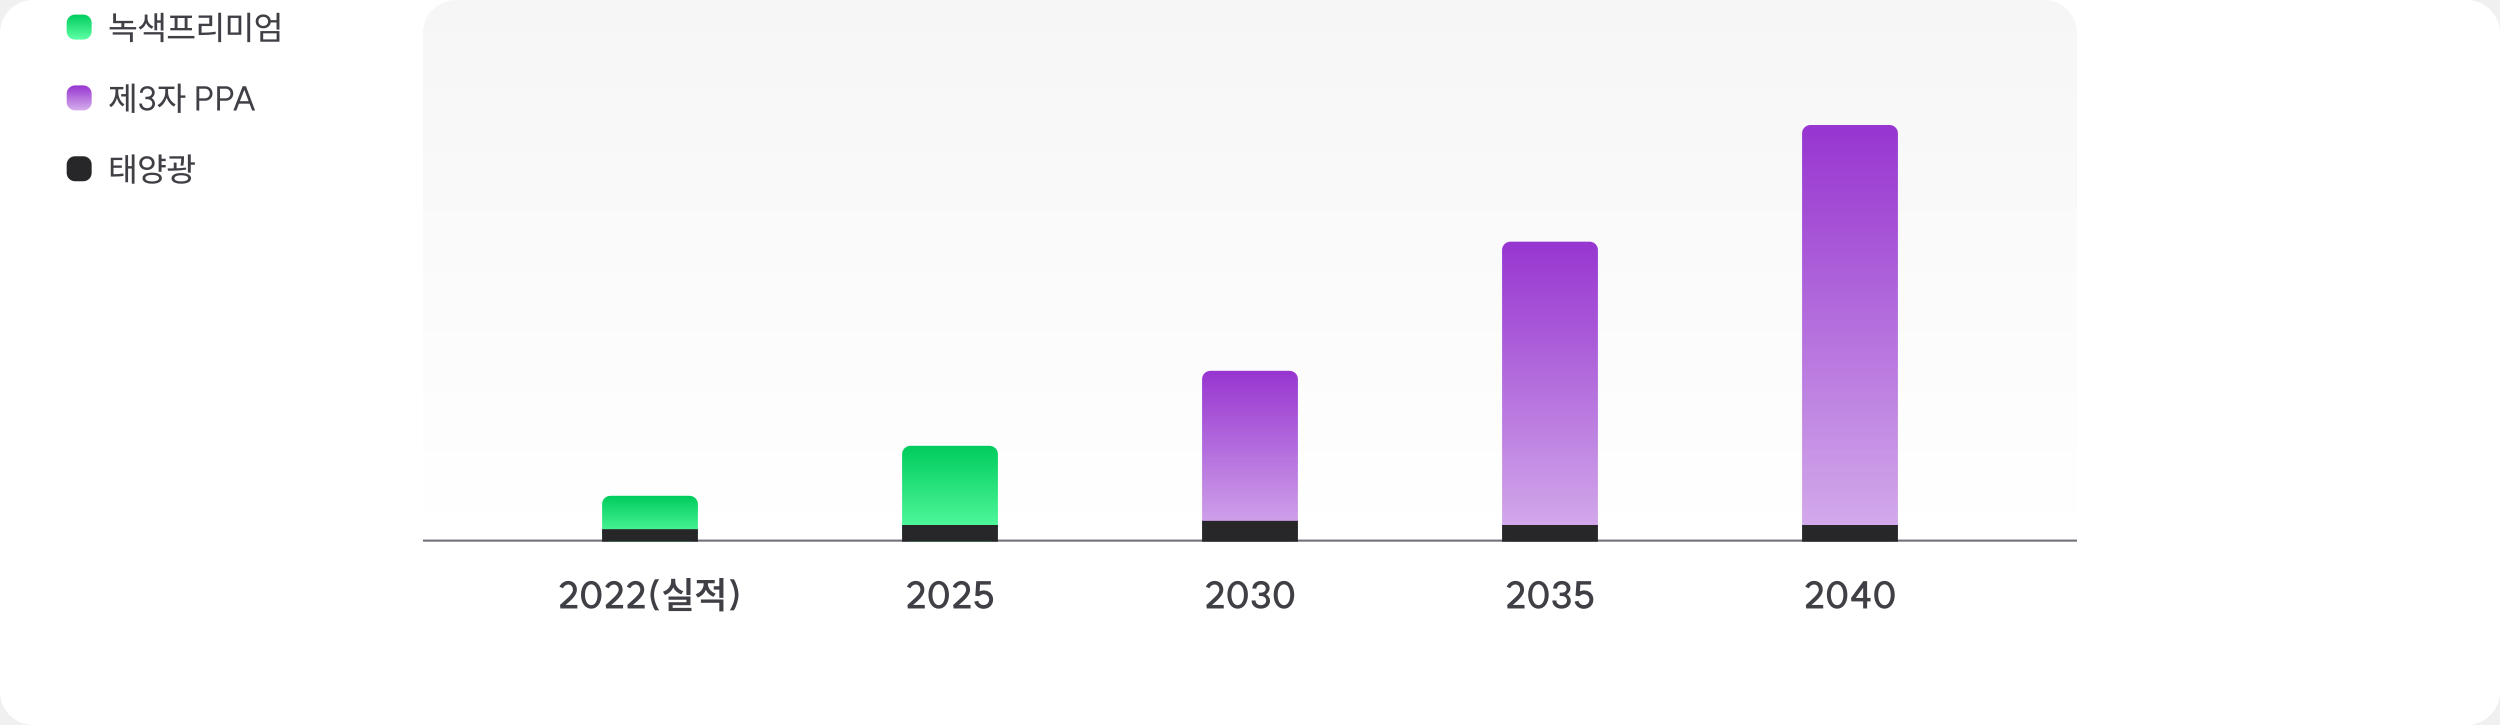
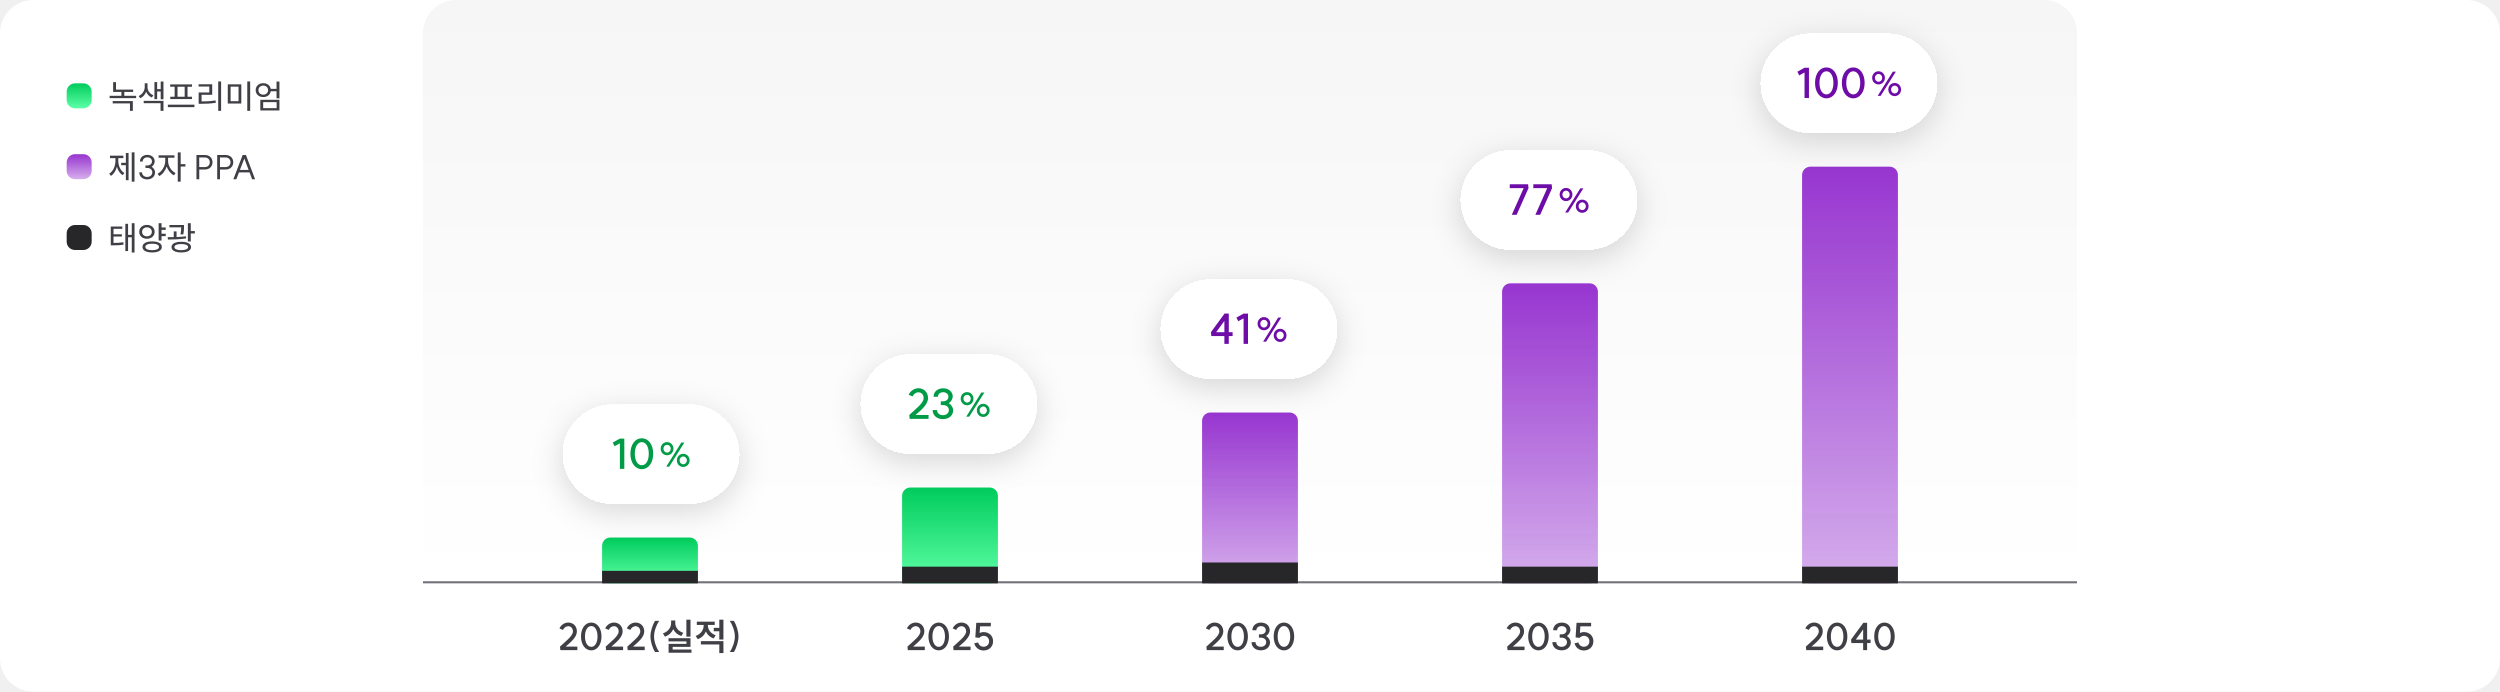
- <svg xmlns="http://www.w3.org/2000/svg" width="1200" height="348" viewBox="0 0 1200 348" fill="none">
-   <path d="M0 332C0 340.837 7.163 348 16 348H1184C1192.84 348 1200 340.837 1200 332V16C1200 7.163 1192.84 0 1184 0H16C7.163 0 0 7.163 0 16V332Z" fill="white" />
-   <mask id="path-2-inside-1_5824_28232" fill="white">
-     <path d="M203 16C203 7.163 210.163 0 219 0H981C989.837 0 997 7.163 997 16V260H203V16Z" />
+ <svg xmlns="http://www.w3.org/2000/svg" width="1200" height="332" viewBox="0 0 1200 332" fill="none">
+   <path d="M0 316C0 324.837 7.163 332 16 332H1184C1192.84 332 1200 324.837 1200 316V16C1200 7.163 1192.84 0 1184 0H16C7.163 0 0 7.163 0 16V316Z" fill="white" />
+   <mask id="path-2-inside-1_4076_2208" fill="white">
+     <path d="M203 16C203 7.163 210.163 0 219 0H981C989.837 0 997 7.163 997 16V280H203V16Z" />
  </mask>
-   <path d="M203 16C203 7.163 210.163 0 219 0H981C989.837 0 997 7.163 997 16V260H203V16Z" fill="url(#paint0_linear_5824_28232)" />
-   <path d="M203 0H997H203ZM997 261H203V259H997V261ZM203 260V0V260ZM997 0V260V0Z" fill="#71717A" mask="url(#path-2-inside-1_5824_28232)" />
-   <rect x="289" y="238" width="46" height="22" rx="4" fill="url(#paint1_linear_5824_28232)" />
-   <rect x="289" y="254" width="46" height="6" fill="#27272A" />
-   <path d="M268.794 290.38C271.422 287.86 275.004 285.304 275.004 283.09C275.004 281.614 274.068 280.57 272.736 280.57C271.71 280.57 270.684 281.308 270.216 282.37L268.542 281.632C269.262 279.976 271.008 278.824 272.736 278.824C275.202 278.824 276.912 280.588 276.912 283.09C276.912 285.844 273.924 288.292 271.494 290.38H277.128V292.054H268.974L268.794 290.38ZM283.809 290.488C285.609 290.488 286.815 288.472 286.815 285.502C286.815 282.514 285.609 280.498 283.809 280.498C282.009 280.498 280.785 282.514 280.785 285.502C280.785 288.472 282.009 290.488 283.809 290.488ZM278.877 285.502C278.877 281.578 280.911 278.824 283.809 278.824C286.689 278.824 288.723 281.578 288.723 285.502C288.723 289.408 286.689 292.18 283.809 292.18C280.911 292.18 278.877 289.408 278.877 285.502ZM290.749 290.38C293.377 287.86 296.959 285.304 296.959 283.09C296.959 281.614 296.023 280.57 294.691 280.57C293.665 280.57 292.639 281.308 292.171 282.37L290.497 281.632C291.217 279.976 292.963 278.824 294.691 278.824C297.157 278.824 298.867 280.588 298.867 283.09C298.867 285.844 295.879 288.292 293.449 290.38H299.083V292.054H290.929L290.749 290.38ZM301.12 290.38C303.748 287.86 307.33 285.304 307.33 283.09C307.33 281.614 306.394 280.57 305.062 280.57C304.036 280.57 303.01 281.308 302.542 282.37L300.868 281.632C301.588 279.976 303.334 278.824 305.062 278.824C307.528 278.824 309.238 280.588 309.238 283.09C309.238 285.844 306.25 288.292 303.82 290.38H309.454V292.054H301.3L301.12 290.38ZM312.211 285.502C312.211 283.162 313.129 280.084 314.425 278.032H316.441C314.965 280.066 313.939 283.144 313.939 285.502C313.939 287.86 314.965 290.938 316.441 292.972H314.425C313.129 290.92 312.211 287.842 312.211 285.502ZM329.46 277.438H331.44V285.592H329.46V277.438ZM318.21 284.008C320.784 283.198 322.134 281.146 322.134 279.04V277.834H324.132V279.04C324.132 281.074 325.482 282.982 327.984 283.756L327.03 285.286C325.194 284.71 323.88 283.504 323.16 281.992C322.44 283.63 321.09 284.944 319.164 285.592L318.21 284.008ZM320.892 287.878V286.348H331.44V290.488H322.872V291.766H331.908V293.314H320.928V289.066H329.496V287.878H320.892ZM342.601 281.38H345.265V277.438H347.245V286.978H345.265V283H342.601V281.38ZM333.907 285.25C336.445 284.386 337.777 282.28 337.777 280.156V279.976H334.465V278.392H343.069V279.976H339.775V280.156C339.775 282.118 341.053 284.08 343.519 284.926L342.529 286.474C340.765 285.862 339.523 284.638 338.821 283.126C338.137 284.8 336.805 286.15 334.915 286.798L333.907 285.25ZM336.427 289.354V287.752H347.245V293.458H345.265V289.354H336.427ZM354.463 285.502C354.463 287.842 353.563 290.902 352.267 292.972H350.251C351.709 290.956 352.735 287.86 352.735 285.502C352.735 283.144 351.709 280.048 350.251 278.032H352.267C353.563 280.102 354.463 283.162 354.463 285.502Z" fill="#3F3F46" />
-   <rect x="433" y="214" width="46" height="46" rx="4" fill="url(#paint2_linear_5824_28232)" />
-   <rect x="433" y="252" width="46" height="8" fill="#27272A" />
-   <path d="M435.575 290.38C438.203 287.86 441.785 285.304 441.785 283.09C441.785 281.614 440.849 280.57 439.517 280.57C438.491 280.57 437.465 281.308 436.997 282.37L435.323 281.632C436.043 279.976 437.789 278.824 439.517 278.824C441.983 278.824 443.693 280.588 443.693 283.09C443.693 285.844 440.705 288.292 438.275 290.38H443.909V292.054H435.755L435.575 290.38ZM450.59 290.488C452.39 290.488 453.596 288.472 453.596 285.502C453.596 282.514 452.39 280.498 450.59 280.498C448.79 280.498 447.566 282.514 447.566 285.502C447.566 288.472 448.79 290.488 450.59 290.488ZM445.658 285.502C445.658 281.578 447.692 278.824 450.59 278.824C453.47 278.824 455.504 281.578 455.504 285.502C455.504 289.408 453.47 292.18 450.59 292.18C447.692 292.18 445.658 289.408 445.658 285.502ZM457.53 290.38C460.158 287.86 463.74 285.304 463.74 283.09C463.74 281.614 462.804 280.57 461.472 280.57C460.446 280.57 459.42 281.308 458.952 282.37L457.278 281.632C457.998 279.976 459.744 278.824 461.472 278.824C463.938 278.824 465.648 280.588 465.648 283.09C465.648 285.844 462.66 288.292 460.23 290.38H465.864V292.054H457.71L457.53 290.38ZM470.061 286.186L468.153 285.952L468.603 278.95H475.605V280.624H470.439L470.223 283.828C470.817 283.558 471.483 283.396 472.077 283.396C474.777 283.396 476.685 285.214 476.685 287.788C476.685 290.398 474.777 292.234 472.077 292.234C469.953 292.234 468.117 290.812 467.649 288.796L469.503 288.364C469.773 289.57 470.835 290.434 472.077 290.434C473.661 290.434 474.777 289.336 474.777 287.788C474.777 286.276 473.661 285.196 472.077 285.196C471.411 285.196 470.583 285.61 470.061 286.186Z" fill="#3F3F46" />
-   <rect x="577" y="178" width="46" height="82" rx="4" fill="url(#paint3_linear_5824_28232)" />
-   <rect x="577" y="250" width="46" height="10" fill="#27272A" />
-   <path d="M579.065 290.38C581.693 287.86 585.275 285.304 585.275 283.09C585.275 281.614 584.339 280.57 583.007 280.57C581.981 280.57 580.955 281.308 580.487 282.37L578.813 281.632C579.533 279.976 581.279 278.824 583.007 278.824C585.473 278.824 587.183 280.588 587.183 283.09C587.183 285.844 584.195 288.292 581.765 290.38H587.399V292.054H579.245L579.065 290.38ZM594.08 290.488C595.88 290.488 597.086 288.472 597.086 285.502C597.086 282.514 595.88 280.498 594.08 280.498C592.28 280.498 591.056 282.514 591.056 285.502C591.056 288.472 592.28 290.488 594.08 290.488ZM589.148 285.502C589.148 281.578 591.182 278.824 594.08 278.824C596.96 278.824 598.994 281.578 598.994 285.502C598.994 289.408 596.96 292.18 594.08 292.18C591.182 292.18 589.148 289.408 589.148 285.502ZM607.716 285.286C608.886 285.97 609.624 287.248 609.624 288.346C609.624 290.578 607.788 292.162 605.178 292.162C602.586 292.162 600.75 290.542 600.75 288.238H602.658C602.658 289.552 603.702 290.47 605.178 290.47C606.69 290.47 607.77 289.552 607.77 288.238C607.77 286.978 606.708 286.078 605.214 286.078H604.278V284.476H605.232C606.6 284.476 607.572 283.666 607.572 282.514C607.572 281.344 606.636 280.534 605.304 280.534C603.972 280.534 603.054 281.362 603.054 282.532H601.146C601.146 280.354 602.856 278.842 605.304 278.842C607.716 278.842 609.426 280.318 609.426 282.406C609.426 283.414 608.778 284.602 607.716 285.286ZM616.299 290.488C618.099 290.488 619.305 288.472 619.305 285.502C619.305 282.514 618.099 280.498 616.299 280.498C614.499 280.498 613.275 282.514 613.275 285.502C613.275 288.472 614.499 290.488 616.299 290.488ZM611.367 285.502C611.367 281.578 613.401 278.824 616.299 278.824C619.179 278.824 621.213 281.578 621.213 285.502C621.213 289.408 619.179 292.18 616.299 292.18C613.401 292.18 611.367 289.408 611.367 285.502Z" fill="#3F3F46" />
-   <rect x="721" y="116" width="46" height="144" rx="4" fill="url(#paint4_linear_5824_28232)" />
-   <rect x="721" y="252" width="46" height="8" fill="#27272A" />
-   <path d="M723.443 290.38C726.071 287.86 729.653 285.304 729.653 283.09C729.653 281.614 728.717 280.57 727.385 280.57C726.359 280.57 725.333 281.308 724.865 282.37L723.191 281.632C723.911 279.976 725.657 278.824 727.385 278.824C729.851 278.824 731.561 280.588 731.561 283.09C731.561 285.844 728.573 288.292 726.143 290.38H731.777V292.054H723.623L723.443 290.38ZM738.458 290.488C740.258 290.488 741.464 288.472 741.464 285.502C741.464 282.514 740.258 280.498 738.458 280.498C736.658 280.498 735.434 282.514 735.434 285.502C735.434 288.472 736.658 290.488 738.458 290.488ZM733.526 285.502C733.526 281.578 735.56 278.824 738.458 278.824C741.338 278.824 743.372 281.578 743.372 285.502C743.372 289.408 741.338 292.18 738.458 292.18C735.56 292.18 733.526 289.408 733.526 285.502ZM752.094 285.286C753.264 285.97 754.002 287.248 754.002 288.346C754.002 290.578 752.166 292.162 749.556 292.162C746.964 292.162 745.128 290.542 745.128 288.238H747.036C747.036 289.552 748.08 290.47 749.556 290.47C751.068 290.47 752.148 289.552 752.148 288.238C752.148 286.978 751.086 286.078 749.592 286.078H748.656V284.476H749.61C750.978 284.476 751.95 283.666 751.95 282.514C751.95 281.344 751.014 280.534 749.682 280.534C748.35 280.534 747.432 281.362 747.432 282.532H745.524C745.524 280.354 747.234 278.842 749.682 278.842C752.094 278.842 753.804 280.318 753.804 282.406C753.804 283.414 753.156 284.602 752.094 285.286ZM758.193 286.186L756.285 285.952L756.735 278.95H763.737V280.624H758.571L758.355 283.828C758.949 283.558 759.615 283.396 760.209 283.396C762.909 283.396 764.817 285.214 764.817 287.788C764.817 290.398 762.909 292.234 760.209 292.234C758.085 292.234 756.249 290.812 755.781 288.796L757.635 288.364C757.905 289.57 758.967 290.434 760.209 290.434C761.793 290.434 762.909 289.336 762.909 287.788C762.909 286.276 761.793 285.196 760.209 285.196C759.543 285.196 758.715 285.61 758.193 286.186Z" fill="#3F3F46" />
-   <rect x="865" y="60" width="46" height="200" rx="4" fill="url(#paint5_linear_5824_28232)" />
-   <rect x="865" y="252" width="46" height="8" fill="#27272A" />
-   <path d="M866.81 290.38C869.438 287.86 873.02 285.304 873.02 283.09C873.02 281.614 872.084 280.57 870.752 280.57C869.726 280.57 868.7 281.308 868.232 282.37L866.558 281.632C867.278 279.976 869.024 278.824 870.752 278.824C873.218 278.824 874.928 280.588 874.928 283.09C874.928 285.844 871.94 288.292 869.51 290.38H875.144V292.054H866.99L866.81 290.38ZM881.825 290.488C883.625 290.488 884.831 288.472 884.831 285.502C884.831 282.514 883.625 280.498 881.825 280.498C880.025 280.498 878.801 282.514 878.801 285.502C878.801 288.472 880.025 290.488 881.825 290.488ZM876.893 285.502C876.893 281.578 878.927 278.824 881.825 278.824C884.705 278.824 886.739 281.578 886.739 285.502C886.739 289.408 884.705 292.18 881.825 292.18C878.927 292.18 876.893 289.408 876.893 285.502ZM896.217 278.95V287.014H897.873V288.67H896.217V292.054H894.309V288.67H888.675L888.495 287.014L894.399 278.95H896.217ZM890.763 287.014H894.309V282.136L890.763 287.014ZM904.554 290.488C906.354 290.488 907.56 288.472 907.56 285.502C907.56 282.514 906.354 280.498 904.554 280.498C902.754 280.498 901.53 282.514 901.53 285.502C901.53 288.472 902.754 290.488 904.554 290.488ZM899.622 285.502C899.622 281.578 901.656 278.824 904.554 278.824C907.434 278.824 909.468 281.578 909.468 285.502C909.468 289.408 907.434 292.18 904.554 292.18C901.656 292.18 899.622 289.408 899.622 285.502Z" fill="#3F3F46" />
-   <rect x="32" y="7" width="12" height="12" rx="4" fill="url(#paint6_linear_5824_28232)" />
-   <path d="M54.304 6.424H55.68V10.024H63.904V11.144H59.664V13H65.344V14.104H52.624V13H58.272V11.144H54.304V6.424ZM54.096 16.616V15.496H63.76V20.216H62.384V16.616H54.096ZM69.472 6.968H70.8V8.824C70.8 10.408 71.808 12.008 73.616 12.744L72.88 13.816C71.584 13.272 70.656 12.264 70.144 11.048C69.648 12.392 68.672 13.56 67.312 14.168L66.56 13.08C68.416 12.248 69.472 10.408 69.472 8.824V6.968ZM68.976 16.536V15.416H78.464V20.216H77.072V16.536H68.976ZM74.128 14.568V6.376H75.424V9.768H77.136V6.136H78.464V14.648H77.136V10.904H75.424V14.568H74.128ZM80.577 17.256H93.329V18.424H80.577V17.256ZM81.681 8.632V7.496H92.161V8.632H90.017V13.432H92.145V14.552H81.729V13.432H83.825V8.632H81.681ZM85.217 13.432H88.641V8.632H85.217V13.432ZM104.737 6.104H106.129V20.232H104.737V6.104ZM95.329 8.552V7.432H101.857V12.504H96.753V15.688C99.057 15.688 101.057 15.576 103.457 15.192L103.601 16.328C101.089 16.744 98.977 16.824 96.545 16.824H95.361V11.384H100.465V8.552H95.329ZM109.33 7.48H115.826V16.696H109.33V7.48ZM110.69 15.576H114.498V8.6H110.69V15.576ZM118.69 20.232V6.104H120.082V20.232H118.69ZM126.37 6.92C128.226 6.92 129.666 8.024 129.954 9.656H132.738V6.136H134.13V14.2H132.738V10.792H129.97C129.714 12.472 128.258 13.592 126.37 13.592C124.258 13.592 122.722 12.232 122.722 10.264C122.722 8.296 124.258 6.92 126.37 6.92ZM124.05 10.264C124.05 11.56 125.026 12.44 126.37 12.44C127.698 12.44 128.674 11.56 128.674 10.264C128.674 8.984 127.698 8.088 126.37 8.088C125.026 8.088 124.05 8.984 124.05 10.264ZM124.946 20.024V14.904H134.13V20.024H124.946ZM126.322 18.904H132.786V16.008H126.322V18.904Z" fill="#3F3F46" />
-   <rect x="32" y="41" width="12" height="12" rx="4" fill="url(#paint7_linear_5824_28232)" />
-   <path d="M63.232 40.12H64.56V54.2H63.232V40.12ZM52.416 50.392C54.368 49.192 55.424 46.632 55.424 44.072V42.888H52.8V41.736H59.216V42.888H56.768V44.072C56.768 46.504 57.776 48.936 59.712 50.072L58.88 51.08C57.536 50.264 56.608 48.792 56.112 47.048C55.616 48.936 54.656 50.536 53.264 51.416L52.416 50.392ZM58.16 46.296V45.16H60.416V40.44H61.712V53.496H60.416V46.296H58.16ZM72.8 47.032C73.824 47.656 74.416 48.776 74.416 49.736C74.416 51.72 72.848 53.112 70.624 53.112C68.4 53.112 66.832 51.704 66.832 49.704H68.16C68.16 51.016 69.184 51.928 70.624 51.928C72.08 51.928 73.104 51.016 73.104 49.72C73.104 48.488 72.08 47.608 70.656 47.608H69.808V46.424H70.656C71.984 46.424 72.944 45.64 72.944 44.504C72.944 43.336 72.016 42.52 70.72 42.52C69.408 42.52 68.496 43.352 68.496 44.536H67.168C67.168 42.648 68.624 41.336 70.72 41.336C72.784 41.336 74.256 42.632 74.256 44.488C74.256 45.368 73.728 46.408 72.8 47.032ZM76.13 41.56H83.746V42.712H80.674V44.36C80.674 46.584 82.194 49.08 84.274 50.056L83.49 51.16C81.922 50.392 80.642 48.776 80.002 46.92C79.362 48.936 78.034 50.712 76.45 51.512L75.634 50.408C77.682 49.4 79.314 46.744 79.314 44.36V42.712H76.13V41.56ZM85.33 54.216V40.136H86.722V45.784H88.994V46.936H86.722V54.216H85.33ZM98.362 47.192C99.737 47.192 100.698 46.232 100.698 44.888C100.698 43.544 99.722 42.584 98.346 42.584H95.626L95.641 47.192H98.362ZM94.297 53.048V41.4H98.394C100.522 41.4 102.01 42.84 102.01 44.888C102.01 46.92 100.522 48.36 98.394 48.36H95.641V53.048H94.297ZM108.315 47.192C109.691 47.192 110.651 46.232 110.651 44.888C110.651 43.544 109.675 42.584 108.299 42.584H105.579L105.595 47.192H108.315ZM104.251 53.048V41.4H108.347C110.475 41.4 111.963 42.84 111.963 44.888C111.963 46.92 110.475 48.36 108.347 48.36H105.595V53.048H104.251ZM118.058 41.4L122.442 53.048H121.018L119.786 49.752H114.714L113.434 53.048H112.01L116.474 41.4H118.058ZM115.146 48.584H119.338L117.274 43.096L115.146 48.584Z" fill="#3F3F46" />
-   <rect x="32" y="75" width="12" height="12" rx="4" fill="#27272A" />
-   <path d="M53.168 75.72H58.704V76.84H54.48V79.432H58.496V80.536H54.48V83.608C56.448 83.608 57.696 83.544 59.168 83.256L59.328 84.408C57.68 84.728 56.32 84.76 54.064 84.76H53.168V75.72ZM60.16 87.496V74.424H61.472V79.736H63.248V74.12H64.576V88.2H63.248V80.888H61.472V87.496H60.16ZM70.528 74.952C72.656 74.952 74.224 76.312 74.224 78.28C74.224 80.248 72.656 81.608 70.528 81.608C68.384 81.608 66.832 80.248 66.832 78.28C66.832 76.312 68.384 74.952 70.528 74.952ZM68.192 78.28C68.192 79.576 69.184 80.44 70.528 80.44C71.872 80.44 72.88 79.576 72.88 78.28C72.88 77 71.872 76.12 70.528 76.12C69.184 76.12 68.192 77 68.192 78.28ZM68.4 85.528C68.4 83.848 70.176 82.872 73.056 82.872C75.92 82.872 77.68 83.848 77.68 85.528C77.68 87.208 75.92 88.184 73.056 88.184C70.176 88.184 68.4 87.208 68.4 85.528ZM69.76 85.528C69.76 86.504 70.992 87.08 73.056 87.08C75.088 87.08 76.32 86.504 76.32 85.528C76.32 84.536 75.088 83.976 73.056 83.976C70.992 83.976 69.76 84.536 69.76 85.528ZM76.144 82.456V74.136H77.536V76.184H79.552V77.336H77.536V79.192H79.552V80.344H77.536V82.456H76.144ZM81.329 75H88.321V75.784C88.321 76.664 88.321 77.928 87.969 79.56L86.625 79.464C86.929 78.024 86.977 76.952 86.977 76.12H81.329V75ZM80.465 80.84C81.361 80.84 82.353 80.84 83.393 80.808V78.056H84.753V80.776C86.273 80.712 87.841 80.616 89.265 80.424L89.361 81.432C86.449 81.896 83.137 81.976 80.625 81.976L80.465 80.84ZM82.321 85.592C82.321 84.008 84.113 83.048 86.993 83.048C89.905 83.048 91.697 84.008 91.697 85.592C91.697 87.224 89.905 88.184 86.993 88.184C84.113 88.184 82.321 87.224 82.321 85.592ZM83.713 85.592C83.713 86.536 84.961 87.08 86.993 87.08C89.057 87.08 90.305 86.536 90.305 85.592C90.305 84.68 89.057 84.136 86.993 84.136C84.961 84.136 83.713 84.68 83.713 85.592ZM90.177 82.888V74.12H91.569V77.912H93.537V79.064H91.569V82.888H90.177Z" fill="#3F3F46" />
+   <path d="M203 16C203 7.163 210.163 0 219 0H981C989.837 0 997 7.163 997 16V280H203V16Z" fill="url(#paint0_linear_4076_2208)" />
+   <path d="M203 0H997H203ZM997 281H203V279H997V281ZM203 280V0V280ZM997 0V280V0Z" fill="#71717A" mask="url(#path-2-inside-1_4076_2208)" />
+   <rect x="289" y="258" width="46" height="22" rx="4" fill="url(#paint1_linear_4076_2208)" />
+   <rect x="289" y="274" width="46" height="6" fill="#27272A" />
+   <path d="M268.794 310.38C271.422 307.86 275.004 305.304 275.004 303.09C275.004 301.614 274.068 300.57 272.736 300.57C271.71 300.57 270.684 301.308 270.216 302.37L268.542 301.632C269.262 299.976 271.008 298.824 272.736 298.824C275.202 298.824 276.912 300.588 276.912 303.09C276.912 305.844 273.924 308.292 271.494 310.38H277.128V312.054H268.974L268.794 310.38ZM283.809 310.488C285.609 310.488 286.815 308.472 286.815 305.502C286.815 302.514 285.609 300.498 283.809 300.498C282.009 300.498 280.785 302.514 280.785 305.502C280.785 308.472 282.009 310.488 283.809 310.488ZM278.877 305.502C278.877 301.578 280.911 298.824 283.809 298.824C286.689 298.824 288.723 301.578 288.723 305.502C288.723 309.408 286.689 312.18 283.809 312.18C280.911 312.18 278.877 309.408 278.877 305.502ZM290.749 310.38C293.377 307.86 296.959 305.304 296.959 303.09C296.959 301.614 296.023 300.57 294.691 300.57C293.665 300.57 292.639 301.308 292.171 302.37L290.497 301.632C291.217 299.976 292.963 298.824 294.691 298.824C297.157 298.824 298.867 300.588 298.867 303.09C298.867 305.844 295.879 308.292 293.449 310.38H299.083V312.054H290.929L290.749 310.38ZM301.12 310.38C303.748 307.86 307.33 305.304 307.33 303.09C307.33 301.614 306.394 300.57 305.062 300.57C304.036 300.57 303.01 301.308 302.542 302.37L300.868 301.632C301.588 299.976 303.334 298.824 305.062 298.824C307.528 298.824 309.238 300.588 309.238 303.09C309.238 305.844 306.25 308.292 303.82 310.38H309.454V312.054H301.3L301.12 310.38ZM312.211 305.502C312.211 303.162 313.129 300.084 314.425 298.032H316.441C314.965 300.066 313.939 303.144 313.939 305.502C313.939 307.86 314.965 310.938 316.441 312.972H314.425C313.129 310.92 312.211 307.842 312.211 305.502ZM329.46 297.438H331.44V305.592H329.46V297.438ZM318.21 304.008C320.784 303.198 322.134 301.146 322.134 299.04V297.834H324.132V299.04C324.132 301.074 325.482 302.982 327.984 303.756L327.03 305.286C325.194 304.71 323.88 303.504 323.16 301.992C322.44 303.63 321.09 304.944 319.164 305.592L318.21 304.008ZM320.892 307.878V306.348H331.44V310.488H322.872V311.766H331.908V313.314H320.928V309.066H329.496V307.878H320.892ZM342.601 301.38H345.265V297.438H347.245V306.978H345.265V303H342.601V301.38ZM333.907 305.25C336.445 304.386 337.777 302.28 337.777 300.156V299.976H334.465V298.392H343.069V299.976H339.775V300.156C339.775 302.118 341.053 304.08 343.519 304.926L342.529 306.474C340.765 305.862 339.523 304.638 338.821 303.126C338.137 304.8 336.805 306.15 334.915 306.798L333.907 305.25ZM336.427 309.354V307.752H347.245V313.458H345.265V309.354H336.427ZM354.463 305.502C354.463 307.842 353.563 310.902 352.267 312.972H350.251C351.709 310.956 352.735 307.86 352.735 305.502C352.735 303.144 351.709 300.048 350.251 298.032H352.267C353.563 300.102 354.463 303.162 354.463 305.502Z" fill="#3F3F46" />
+   <rect x="433" y="234" width="46" height="46" rx="4" fill="url(#paint2_linear_4076_2208)" />
+   <rect x="433" y="272" width="46" height="8" fill="#27272A" />
+   <path d="M435.575 310.38C438.203 307.86 441.785 305.304 441.785 303.09C441.785 301.614 440.849 300.57 439.517 300.57C438.491 300.57 437.465 301.308 436.997 302.37L435.323 301.632C436.043 299.976 437.789 298.824 439.517 298.824C441.983 298.824 443.693 300.588 443.693 303.09C443.693 305.844 440.705 308.292 438.275 310.38H443.909V312.054H435.755L435.575 310.38ZM450.59 310.488C452.39 310.488 453.596 308.472 453.596 305.502C453.596 302.514 452.39 300.498 450.59 300.498C448.79 300.498 447.566 302.514 447.566 305.502C447.566 308.472 448.79 310.488 450.59 310.488ZM445.658 305.502C445.658 301.578 447.692 298.824 450.59 298.824C453.47 298.824 455.504 301.578 455.504 305.502C455.504 309.408 453.47 312.18 450.59 312.18C447.692 312.18 445.658 309.408 445.658 305.502ZM457.53 310.38C460.158 307.86 463.74 305.304 463.74 303.09C463.74 301.614 462.804 300.57 461.472 300.57C460.446 300.57 459.42 301.308 458.952 302.37L457.278 301.632C457.998 299.976 459.744 298.824 461.472 298.824C463.938 298.824 465.648 300.588 465.648 303.09C465.648 305.844 462.66 308.292 460.23 310.38H465.864V312.054H457.71L457.53 310.38ZM470.061 306.186L468.153 305.952L468.603 298.95H475.605V300.624H470.439L470.223 303.828C470.817 303.558 471.483 303.396 472.077 303.396C474.777 303.396 476.685 305.214 476.685 307.788C476.685 310.398 474.777 312.234 472.077 312.234C469.953 312.234 468.117 310.812 467.649 308.796L469.503 308.364C469.773 309.57 470.835 310.434 472.077 310.434C473.661 310.434 474.777 309.336 474.777 307.788C474.777 306.276 473.661 305.196 472.077 305.196C471.411 305.196 470.583 305.61 470.061 306.186Z" fill="#3F3F46" />
+   <rect x="577" y="198" width="46" height="82" rx="4" fill="url(#paint3_linear_4076_2208)" />
+   <rect x="577" y="270" width="46" height="10" fill="#27272A" />
+   <path d="M579.065 310.38C581.693 307.86 585.275 305.304 585.275 303.09C585.275 301.614 584.339 300.57 583.007 300.57C581.981 300.57 580.955 301.308 580.487 302.37L578.813 301.632C579.533 299.976 581.279 298.824 583.007 298.824C585.473 298.824 587.183 300.588 587.183 303.09C587.183 305.844 584.195 308.292 581.765 310.38H587.399V312.054H579.245L579.065 310.38ZM594.08 310.488C595.88 310.488 597.086 308.472 597.086 305.502C597.086 302.514 595.88 300.498 594.08 300.498C592.28 300.498 591.056 302.514 591.056 305.502C591.056 308.472 592.28 310.488 594.08 310.488ZM589.148 305.502C589.148 301.578 591.182 298.824 594.08 298.824C596.96 298.824 598.994 301.578 598.994 305.502C598.994 309.408 596.96 312.18 594.08 312.18C591.182 312.18 589.148 309.408 589.148 305.502ZM607.716 305.286C608.886 305.97 609.624 307.248 609.624 308.346C609.624 310.578 607.788 312.162 605.178 312.162C602.586 312.162 600.75 310.542 600.75 308.238H602.658C602.658 309.552 603.702 310.47 605.178 310.47C606.69 310.47 607.77 309.552 607.77 308.238C607.77 306.978 606.708 306.078 605.214 306.078H604.278V304.476H605.232C606.6 304.476 607.572 303.666 607.572 302.514C607.572 301.344 606.636 300.534 605.304 300.534C603.972 300.534 603.054 301.362 603.054 302.532H601.146C601.146 300.354 602.856 298.842 605.304 298.842C607.716 298.842 609.426 300.318 609.426 302.406C609.426 303.414 608.778 304.602 607.716 305.286ZM616.299 310.488C618.099 310.488 619.305 308.472 619.305 305.502C619.305 302.514 618.099 300.498 616.299 300.498C614.499 300.498 613.275 302.514 613.275 305.502C613.275 308.472 614.499 310.488 616.299 310.488ZM611.367 305.502C611.367 301.578 613.401 298.824 616.299 298.824C619.179 298.824 621.213 301.578 621.213 305.502C621.213 309.408 619.179 312.18 616.299 312.18C613.401 312.18 611.367 309.408 611.367 305.502Z" fill="#3F3F46" />
+   <rect x="721" y="136" width="46" height="144" rx="4" fill="url(#paint4_linear_4076_2208)" />
+   <rect x="721" y="272" width="46" height="8" fill="#27272A" />
+   <path d="M723.443 310.38C726.071 307.86 729.653 305.304 729.653 303.09C729.653 301.614 728.717 300.57 727.385 300.57C726.359 300.57 725.333 301.308 724.865 302.37L723.191 301.632C723.911 299.976 725.657 298.824 727.385 298.824C729.851 298.824 731.561 300.588 731.561 303.09C731.561 305.844 728.573 308.292 726.143 310.38H731.777V312.054H723.623L723.443 310.38ZM738.458 310.488C740.258 310.488 741.464 308.472 741.464 305.502C741.464 302.514 740.258 300.498 738.458 300.498C736.658 300.498 735.434 302.514 735.434 305.502C735.434 308.472 736.658 310.488 738.458 310.488ZM733.526 305.502C733.526 301.578 735.56 298.824 738.458 298.824C741.338 298.824 743.372 301.578 743.372 305.502C743.372 309.408 741.338 312.18 738.458 312.18C735.56 312.18 733.526 309.408 733.526 305.502ZM752.094 305.286C753.264 305.97 754.002 307.248 754.002 308.346C754.002 310.578 752.166 312.162 749.556 312.162C746.964 312.162 745.128 310.542 745.128 308.238H747.036C747.036 309.552 748.08 310.47 749.556 310.47C751.068 310.47 752.148 309.552 752.148 308.238C752.148 306.978 751.086 306.078 749.592 306.078H748.656V304.476H749.61C750.978 304.476 751.95 303.666 751.95 302.514C751.95 301.344 751.014 300.534 749.682 300.534C748.35 300.534 747.432 301.362 747.432 302.532H745.524C745.524 300.354 747.234 298.842 749.682 298.842C752.094 298.842 753.804 300.318 753.804 302.406C753.804 303.414 753.156 304.602 752.094 305.286ZM758.193 306.186L756.285 305.952L756.735 298.95H763.737V300.624H758.571L758.355 303.828C758.949 303.558 759.615 303.396 760.209 303.396C762.909 303.396 764.817 305.214 764.817 307.788C764.817 310.398 762.909 312.234 760.209 312.234C758.085 312.234 756.249 310.812 755.781 308.796L757.635 308.364C757.905 309.57 758.967 310.434 760.209 310.434C761.793 310.434 762.909 309.336 762.909 307.788C762.909 306.276 761.793 305.196 760.209 305.196C759.543 305.196 758.715 305.61 758.193 306.186Z" fill="#3F3F46" />
+   <rect x="865" y="80" width="46" height="200" rx="4" fill="url(#paint5_linear_4076_2208)" />
+   <rect x="865" y="272" width="46" height="8" fill="#27272A" />
+   <path d="M866.81 310.38C869.438 307.86 873.02 305.304 873.02 303.09C873.02 301.614 872.084 300.57 870.752 300.57C869.726 300.57 868.7 301.308 868.232 302.37L866.558 301.632C867.278 299.976 869.024 298.824 870.752 298.824C873.218 298.824 874.928 300.588 874.928 303.09C874.928 305.844 871.94 308.292 869.51 310.38H875.144V312.054H866.99L866.81 310.38ZM881.825 310.488C883.625 310.488 884.831 308.472 884.831 305.502C884.831 302.514 883.625 300.498 881.825 300.498C880.025 300.498 878.801 302.514 878.801 305.502C878.801 308.472 880.025 310.488 881.825 310.488ZM876.893 305.502C876.893 301.578 878.927 298.824 881.825 298.824C884.705 298.824 886.739 301.578 886.739 305.502C886.739 309.408 884.705 312.18 881.825 312.18C878.927 312.18 876.893 309.408 876.893 305.502ZM896.217 298.95V307.014H897.873V308.67H896.217V312.054H894.309V308.67H888.675L888.495 307.014L894.399 298.95H896.217ZM890.763 307.014H894.309V302.136L890.763 307.014ZM904.554 310.488C906.354 310.488 907.56 308.472 907.56 305.502C907.56 302.514 906.354 300.498 904.554 300.498C902.754 300.498 901.53 302.514 901.53 305.502C901.53 308.472 902.754 310.488 904.554 310.488ZM899.622 305.502C899.622 301.578 901.656 298.824 904.554 298.824C907.434 298.824 909.468 301.578 909.468 305.502C909.468 309.408 907.434 312.18 904.554 312.18C901.656 312.18 899.622 309.408 899.622 305.502Z" fill="#3F3F46" />
+   <g filter="url(#filter0_d_4076_2208)">
+     <rect x="270" y="194" width="85" height="48" rx="24" fill="white" shape-rendering="crispEdges" />
+     <path d="M299.67 210.52V225.06L297.55 225.04V212.78L294.99 214.2L294.11 212.42L297.57 210.52H299.67ZM308.069 223.32C310.069 223.32 311.409 221.08 311.409 217.78C311.409 214.46 310.069 212.22 308.069 212.22C306.069 212.22 304.709 214.46 304.709 217.78C304.709 221.08 306.069 223.32 308.069 223.32ZM302.589 217.78C302.589 213.42 304.849 210.36 308.069 210.36C311.269 210.36 313.529 213.42 313.529 217.78C313.529 222.12 311.269 225.2 308.069 225.2C304.849 225.2 302.589 222.12 302.589 217.78Z" fill="#009B46" />
+     <path d="M319.785 224.016L327.049 212.4H328.505L321.209 224.016H319.785ZM317.129 215.376C317.129 213.6 318.473 212.208 320.201 212.208C321.913 212.208 323.257 213.6 323.257 215.376C323.257 217.136 321.913 218.528 320.201 218.528C318.473 218.528 317.129 217.136 317.129 215.376ZM318.441 215.376C318.441 216.4 319.209 217.232 320.201 217.232C321.193 217.232 321.961 216.4 321.961 215.376C321.961 214.336 321.193 213.52 320.201 213.52C319.209 213.52 318.441 214.336 318.441 215.376ZM324.889 220.976C324.889 219.216 326.233 217.824 327.961 217.824C329.673 217.824 331.017 219.216 331.017 220.976C331.017 222.752 329.673 224.144 327.961 224.144C326.233 224.144 324.889 222.752 324.889 220.976ZM326.201 220.976C326.201 222.016 326.969 222.848 327.961 222.848C328.953 222.848 329.721 222.016 329.721 220.976C329.721 219.952 328.953 219.12 327.961 219.12C326.969 219.12 326.201 219.952 326.201 220.976Z" fill="#009B46" />
+   </g>
+   <g filter="url(#filter1_d_4076_2208)">
+     <rect x="557" y="134" width="85" height="48" rx="24" fill="white" shape-rendering="crispEdges" />
+     <path d="M589.818 150.5V159.46H591.658V161.3H589.818V165.06H587.698V161.3H581.438L581.238 159.46L587.798 150.5H589.818ZM583.758 159.46H587.698V154.04L583.758 159.46ZM599.041 150.52V165.06L596.921 165.04V152.78L594.361 154.2L593.481 152.42L596.941 150.52H599.041Z" fill="#6D0CA6" />
+     <path d="M606.285 164.016L613.549 152.4H615.005L607.709 164.016H606.285ZM603.629 155.376C603.629 153.6 604.973 152.208 606.701 152.208C608.413 152.208 609.757 153.6 609.757 155.376C609.757 157.136 608.413 158.528 606.701 158.528C604.973 158.528 603.629 157.136 603.629 155.376ZM604.941 155.376C604.941 156.4 605.709 157.232 606.701 157.232C607.693 157.232 608.461 156.4 608.461 155.376C608.461 154.336 607.693 153.52 606.701 153.52C605.709 153.52 604.941 154.336 604.941 155.376ZM611.389 160.976C611.389 159.216 612.733 157.824 614.461 157.824C616.173 157.824 617.517 159.216 617.517 160.976C617.517 162.752 616.173 164.144 614.461 164.144C612.733 164.144 611.389 162.752 611.389 160.976ZM612.701 160.976C612.701 162.016 613.469 162.848 614.461 162.848C615.453 162.848 616.221 162.016 616.221 160.976C616.221 159.952 615.453 159.12 614.461 159.12C613.469 159.12 612.701 159.952 612.701 160.976Z" fill="#6D0CA6" />
+   </g>
+   <g filter="url(#filter2_d_4076_2208)">
+     <rect x="413" y="170" width="85" height="48" rx="24" fill="white" shape-rendering="crispEdges" />
+     <path d="M436.44 199.2C439.36 196.4 443.34 193.56 443.34 191.1C443.34 189.46 442.3 188.3 440.82 188.3C439.68 188.3 438.54 189.12 438.02 190.3L436.16 189.48C436.96 187.64 438.9 186.36 440.82 186.36C443.56 186.36 445.46 188.32 445.46 191.1C445.46 194.16 442.14 196.88 439.44 199.2H445.7V201.06H436.64L436.44 199.2ZM455.404 193.54C456.704 194.3 457.524 195.72 457.524 196.94C457.524 199.42 455.484 201.18 452.584 201.18C449.704 201.18 447.664 199.38 447.664 196.82H449.784C449.784 198.28 450.944 199.3 452.584 199.3C454.264 199.3 455.464 198.28 455.464 196.82C455.464 195.42 454.284 194.42 452.624 194.42H451.584V192.64H452.644C454.164 192.64 455.244 191.74 455.244 190.46C455.244 189.16 454.204 188.26 452.724 188.26C451.244 188.26 450.224 189.18 450.224 190.48H448.104C448.104 188.06 450.004 186.38 452.724 186.38C455.404 186.38 457.304 188.02 457.304 190.34C457.304 191.46 456.584 192.78 455.404 193.54Z" fill="#009B46" />
+     <path d="M463.785 200.016L471.049 188.4H472.505L465.209 200.016H463.785ZM461.129 191.376C461.129 189.6 462.473 188.208 464.201 188.208C465.913 188.208 467.257 189.6 467.257 191.376C467.257 193.136 465.913 194.528 464.201 194.528C462.473 194.528 461.129 193.136 461.129 191.376ZM462.441 191.376C462.441 192.4 463.209 193.232 464.201 193.232C465.193 193.232 465.961 192.4 465.961 191.376C465.961 190.336 465.193 189.52 464.201 189.52C463.209 189.52 462.441 190.336 462.441 191.376ZM468.889 196.976C468.889 195.216 470.233 193.824 471.961 193.824C473.673 193.824 475.017 195.216 475.017 196.976C475.017 198.752 473.673 200.144 471.961 200.144C470.233 200.144 468.889 198.752 468.889 196.976ZM470.201 196.976C470.201 198.016 470.969 198.848 471.961 198.848C472.953 198.848 473.721 198.016 473.721 196.976C473.721 195.952 472.953 195.12 471.961 195.12C470.969 195.12 470.201 195.952 470.201 196.976Z" fill="#009B46" />
+   </g>
+   <g filter="url(#filter3_d_4076_2208)">
+     <rect x="701" y="72" width="85" height="48" rx="24" fill="white" shape-rendering="crispEdges" />
+     <path d="M727.983 103.1H725.663L731.363 90.3L724.683 90.32V88.44H733.483L733.683 90.3L727.983 103.1ZM739.291 103.1H736.971L742.671 90.3L735.991 90.32V88.44H744.791L744.991 90.3L739.291 103.1Z" fill="#6D0CA6" />
+     <path d="M751.285 102.016L758.549 90.4H760.005L752.709 102.016H751.285ZM748.629 93.376C748.629 91.6 749.973 90.208 751.701 90.208C753.413 90.208 754.757 91.6 754.757 93.376C754.757 95.136 753.413 96.528 751.701 96.528C749.973 96.528 748.629 95.136 748.629 93.376ZM749.941 93.376C749.941 94.4 750.709 95.232 751.701 95.232C752.693 95.232 753.461 94.4 753.461 93.376C753.461 92.336 752.693 91.52 751.701 91.52C750.709 91.52 749.941 92.336 749.941 93.376ZM756.389 98.976C756.389 97.216 757.733 95.824 759.461 95.824C761.173 95.824 762.517 97.216 762.517 98.976C762.517 100.752 761.173 102.144 759.461 102.144C757.733 102.144 756.389 100.752 756.389 98.976ZM757.701 98.976C757.701 100.016 758.469 100.848 759.461 100.848C760.453 100.848 761.221 100.016 761.221 98.976C761.221 97.952 760.453 97.12 759.461 97.12C758.469 97.12 757.701 97.952 757.701 98.976Z" fill="#6D0CA6" />
+   </g>
+   <g filter="url(#filter4_d_4076_2208)">
+     <rect x="845" y="16" width="85" height="48" rx="24" fill="white" shape-rendering="crispEdges" />
+     <path d="M868.298 32.52V47.06L866.178 47.04V34.78L863.618 36.2L862.738 34.42L866.198 32.52H868.298ZM876.698 45.32C878.698 45.32 880.038 43.08 880.038 39.78C880.038 36.46 878.698 34.22 876.698 34.22C874.698 34.22 873.338 36.46 873.338 39.78C873.338 43.08 874.698 45.32 876.698 45.32ZM871.218 39.78C871.218 35.42 873.478 32.36 876.698 32.36C879.898 32.36 882.158 35.42 882.158 39.78C882.158 44.12 879.898 47.2 876.698 47.2C873.478 47.2 871.218 44.12 871.218 39.78ZM889.569 45.32C891.569 45.32 892.909 43.08 892.909 39.78C892.909 36.46 891.569 34.22 889.569 34.22C887.569 34.22 886.209 36.46 886.209 39.78C886.209 43.08 887.569 45.32 889.569 45.32ZM884.089 39.78C884.089 35.42 886.349 32.36 889.569 32.36C892.769 32.36 895.029 35.42 895.029 39.78C895.029 44.12 892.769 47.2 889.569 47.2C886.349 47.2 884.089 44.12 884.089 39.78Z" fill="#6D0CA6" />
+     <path d="M901.285 46.016L908.549 34.4H910.005L902.709 46.016H901.285ZM898.629 37.376C898.629 35.6 899.973 34.208 901.701 34.208C903.413 34.208 904.757 35.6 904.757 37.376C904.757 39.136 903.413 40.528 901.701 40.528C899.973 40.528 898.629 39.136 898.629 37.376ZM899.941 37.376C899.941 38.4 900.709 39.232 901.701 39.232C902.693 39.232 903.461 38.4 903.461 37.376C903.461 36.336 902.693 35.52 901.701 35.52C900.709 35.52 899.941 36.336 899.941 37.376ZM906.389 42.976C906.389 41.216 907.733 39.824 909.461 39.824C911.173 39.824 912.517 41.216 912.517 42.976C912.517 44.752 911.173 46.144 909.461 46.144C907.733 46.144 906.389 44.752 906.389 42.976ZM907.701 42.976C907.701 44.016 908.469 44.848 909.461 44.848C910.453 44.848 911.221 44.016 911.221 42.976C911.221 41.952 910.453 41.12 909.461 41.12C908.469 41.12 907.701 41.952 907.701 42.976Z" fill="#6D0CA6" />
+   </g>
+   <rect x="32" y="40" width="12" height="12" rx="4" fill="url(#paint6_linear_4076_2208)" />
+   <path d="M54.304 39.424H55.68V43.024H63.904V44.144H59.664V46H65.344V47.104H52.624V46H58.272V44.144H54.304V39.424ZM54.096 49.616V48.496H63.76V53.216H62.384V49.616H54.096ZM69.472 39.968H70.8V41.824C70.8 43.408 71.808 45.008 73.616 45.744L72.88 46.816C71.584 46.272 70.656 45.264 70.144 44.048C69.648 45.392 68.672 46.56 67.312 47.168L66.56 46.08C68.416 45.248 69.472 43.408 69.472 41.824V39.968ZM68.976 49.536V48.416H78.464V53.216H77.072V49.536H68.976ZM74.128 47.568V39.376H75.424V42.768H77.136V39.136H78.464V47.648H77.136V43.904H75.424V47.568H74.128ZM80.577 50.256H93.329V51.424H80.577V50.256ZM81.681 41.632V40.496H92.161V41.632H90.017V46.432H92.145V47.552H81.729V46.432H83.825V41.632H81.681ZM85.217 46.432H88.641V41.632H85.217V46.432ZM104.737 39.104H106.129V53.232H104.737V39.104ZM95.329 41.552V40.432H101.857V45.504H96.753V48.688C99.057 48.688 101.057 48.576 103.457 48.192L103.601 49.328C101.089 49.744 98.977 49.824 96.545 49.824H95.361V44.384H100.465V41.552H95.329ZM109.33 40.48H115.826V49.696H109.33V40.48ZM110.69 48.576H114.498V41.6H110.69V48.576ZM118.69 53.232V39.104H120.082V53.232H118.69ZM126.37 39.92C128.226 39.92 129.666 41.024 129.954 42.656H132.738V39.136H134.13V47.2H132.738V43.792H129.97C129.714 45.472 128.258 46.592 126.37 46.592C124.258 46.592 122.722 45.232 122.722 43.264C122.722 41.296 124.258 39.92 126.37 39.92ZM124.05 43.264C124.05 44.56 125.026 45.44 126.37 45.44C127.698 45.44 128.674 44.56 128.674 43.264C128.674 41.984 127.698 41.088 126.37 41.088C125.026 41.088 124.05 41.984 124.05 43.264ZM124.946 53.024V47.904H134.13V53.024H124.946ZM126.322 51.904H132.786V49.008H126.322V51.904Z" fill="#3F3F46" />
+   <rect x="32" y="74" width="12" height="12" rx="4" fill="url(#paint7_linear_4076_2208)" />
+   <path d="M63.232 73.12H64.56V87.2H63.232V73.12ZM52.416 83.392C54.368 82.192 55.424 79.632 55.424 77.072V75.888H52.8V74.736H59.216V75.888H56.768V77.072C56.768 79.504 57.776 81.936 59.712 83.072L58.88 84.08C57.536 83.264 56.608 81.792 56.112 80.048C55.616 81.936 54.656 83.536 53.264 84.416L52.416 83.392ZM58.16 79.296V78.16H60.416V73.44H61.712V86.496H60.416V79.296H58.16ZM72.8 80.032C73.824 80.656 74.416 81.776 74.416 82.736C74.416 84.72 72.848 86.112 70.624 86.112C68.4 86.112 66.832 84.704 66.832 82.704H68.16C68.16 84.016 69.184 84.928 70.624 84.928C72.08 84.928 73.104 84.016 73.104 82.72C73.104 81.488 72.08 80.608 70.656 80.608H69.808V79.424H70.656C71.984 79.424 72.944 78.64 72.944 77.504C72.944 76.336 72.016 75.52 70.72 75.52C69.408 75.52 68.496 76.352 68.496 77.536H67.168C67.168 75.648 68.624 74.336 70.72 74.336C72.784 74.336 74.256 75.632 74.256 77.488C74.256 78.368 73.728 79.408 72.8 80.032ZM76.13 74.56H83.746V75.712H80.674V77.36C80.674 79.584 82.194 82.08 84.274 83.056L83.49 84.16C81.922 83.392 80.642 81.776 80.002 79.92C79.362 81.936 78.034 83.712 76.45 84.512L75.634 83.408C77.682 82.4 79.314 79.744 79.314 77.36V75.712H76.13V74.56ZM85.33 87.216V73.136H86.722V78.784H88.994V79.936H86.722V87.216H85.33ZM98.362 80.192C99.737 80.192 100.698 79.232 100.698 77.888C100.698 76.544 99.722 75.584 98.346 75.584H95.626L95.641 80.192H98.362ZM94.297 86.048V74.4H98.394C100.522 74.4 102.01 75.84 102.01 77.888C102.01 79.92 100.522 81.36 98.394 81.36H95.641V86.048H94.297ZM108.315 80.192C109.691 80.192 110.651 79.232 110.651 77.888C110.651 76.544 109.675 75.584 108.299 75.584H105.579L105.595 80.192H108.315ZM104.251 86.048V74.4H108.347C110.475 74.4 111.963 75.84 111.963 77.888C111.963 79.92 110.475 81.36 108.347 81.36H105.595V86.048H104.251ZM118.058 74.4L122.442 86.048H121.018L119.786 82.752H114.714L113.434 86.048H112.01L116.474 74.4H118.058ZM115.146 81.584H119.338L117.274 76.096L115.146 81.584Z" fill="#3F3F46" />
+   <rect x="32" y="108" width="12" height="12" rx="4" fill="#27272A" />
+   <path d="M53.168 108.72H58.704V109.84H54.48V112.432H58.496V113.536H54.48V116.608C56.448 116.608 57.696 116.544 59.168 116.256L59.328 117.408C57.68 117.728 56.32 117.76 54.064 117.76H53.168V108.72ZM60.16 120.496V107.424H61.472V112.736H63.248V107.12H64.576V121.2H63.248V113.888H61.472V120.496H60.16ZM70.528 107.952C72.656 107.952 74.224 109.312 74.224 111.28C74.224 113.248 72.656 114.608 70.528 114.608C68.384 114.608 66.832 113.248 66.832 111.28C66.832 109.312 68.384 107.952 70.528 107.952ZM68.192 111.28C68.192 112.576 69.184 113.44 70.528 113.44C71.872 113.44 72.88 112.576 72.88 111.28C72.88 110 71.872 109.12 70.528 109.12C69.184 109.12 68.192 110 68.192 111.28ZM68.4 118.528C68.4 116.848 70.176 115.872 73.056 115.872C75.92 115.872 77.68 116.848 77.68 118.528C77.68 120.208 75.92 121.184 73.056 121.184C70.176 121.184 68.4 120.208 68.4 118.528ZM69.76 118.528C69.76 119.504 70.992 120.08 73.056 120.08C75.088 120.08 76.32 119.504 76.32 118.528C76.32 117.536 75.088 116.976 73.056 116.976C70.992 116.976 69.76 117.536 69.76 118.528ZM76.144 115.456V107.136H77.536V109.184H79.552V110.336H77.536V112.192H79.552V113.344H77.536V115.456H76.144ZM81.329 108H88.321V108.784C88.321 109.664 88.321 110.928 87.969 112.56L86.625 112.464C86.929 111.024 86.977 109.952 86.977 109.12H81.329V108ZM80.465 113.84C81.361 113.84 82.353 113.84 83.393 113.808V111.056H84.753V113.776C86.273 113.712 87.841 113.616 89.265 113.424L89.361 114.432C86.449 114.896 83.137 114.976 80.625 114.976L80.465 113.84ZM82.321 118.592C82.321 117.008 84.113 116.048 86.993 116.048C89.905 116.048 91.697 117.008 91.697 118.592C91.697 120.224 89.905 121.184 86.993 121.184C84.113 121.184 82.321 120.224 82.321 118.592ZM83.713 118.592C83.713 119.536 84.961 120.08 86.993 120.08C89.057 120.08 90.305 119.536 90.305 118.592C90.305 117.68 89.057 117.136 86.993 117.136C84.961 117.136 83.713 117.68 83.713 118.592ZM90.177 115.888V107.12H91.569V110.912H93.537V112.064H91.569V115.888H90.177Z" fill="#3F3F46" />
  <defs>
-     <linearGradient id="paint0_linear_5824_28232" x1="600" y1="0" x2="600" y2="260" gradientUnits="userSpaceOnUse">
+     <filter id="filter0_d_4076_2208" x="255" y="183" width="115" height="78" filterUnits="userSpaceOnUse" color-interpolation-filters="sRGB">
+       <feFlood flood-opacity="0" result="BackgroundImageFix" />
+       <feColorMatrix in="SourceAlpha" type="matrix" values="0 0 0 0 0 0 0 0 0 0 0 0 0 0 0 0 0 0 127 0" result="hardAlpha" />
+       <feOffset dy="4" />
+       <feGaussianBlur stdDeviation="7.5" />
+       <feComposite in2="hardAlpha" operator="out" />
+       <feColorMatrix type="matrix" values="0 0 0 0 0 0 0 0 0 0 0 0 0 0 0 0 0 0 0.15 0" />
+       <feBlend mode="normal" in2="BackgroundImageFix" result="effect1_dropShadow_4076_2208" />
+       <feBlend mode="normal" in="SourceGraphic" in2="effect1_dropShadow_4076_2208" result="shape" />
+     </filter>
+     <filter id="filter1_d_4076_2208" x="542" y="123" width="115" height="78" filterUnits="userSpaceOnUse" color-interpolation-filters="sRGB">
+       <feFlood flood-opacity="0" result="BackgroundImageFix" />
+       <feColorMatrix in="SourceAlpha" type="matrix" values="0 0 0 0 0 0 0 0 0 0 0 0 0 0 0 0 0 0 127 0" result="hardAlpha" />
+       <feOffset dy="4" />
+       <feGaussianBlur stdDeviation="7.5" />
+       <feComposite in2="hardAlpha" operator="out" />
+       <feColorMatrix type="matrix" values="0 0 0 0 0 0 0 0 0 0 0 0 0 0 0 0 0 0 0.15 0" />
+       <feBlend mode="normal" in2="BackgroundImageFix" result="effect1_dropShadow_4076_2208" />
+       <feBlend mode="normal" in="SourceGraphic" in2="effect1_dropShadow_4076_2208" result="shape" />
+     </filter>
+     <filter id="filter2_d_4076_2208" x="398" y="159" width="115" height="78" filterUnits="userSpaceOnUse" color-interpolation-filters="sRGB">
+       <feFlood flood-opacity="0" result="BackgroundImageFix" />
+       <feColorMatrix in="SourceAlpha" type="matrix" values="0 0 0 0 0 0 0 0 0 0 0 0 0 0 0 0 0 0 127 0" result="hardAlpha" />
+       <feOffset dy="4" />
+       <feGaussianBlur stdDeviation="7.5" />
+       <feComposite in2="hardAlpha" operator="out" />
+       <feColorMatrix type="matrix" values="0 0 0 0 0 0 0 0 0 0 0 0 0 0 0 0 0 0 0.15 0" />
+       <feBlend mode="normal" in2="BackgroundImageFix" result="effect1_dropShadow_4076_2208" />
+       <feBlend mode="normal" in="SourceGraphic" in2="effect1_dropShadow_4076_2208" result="shape" />
+     </filter>
+     <filter id="filter3_d_4076_2208" x="686" y="61" width="115" height="78" filterUnits="userSpaceOnUse" color-interpolation-filters="sRGB">
+       <feFlood flood-opacity="0" result="BackgroundImageFix" />
+       <feColorMatrix in="SourceAlpha" type="matrix" values="0 0 0 0 0 0 0 0 0 0 0 0 0 0 0 0 0 0 127 0" result="hardAlpha" />
+       <feOffset dy="4" />
+       <feGaussianBlur stdDeviation="7.5" />
+       <feComposite in2="hardAlpha" operator="out" />
+       <feColorMatrix type="matrix" values="0 0 0 0 0 0 0 0 0 0 0 0 0 0 0 0 0 0 0.15 0" />
+       <feBlend mode="normal" in2="BackgroundImageFix" result="effect1_dropShadow_4076_2208" />
+       <feBlend mode="normal" in="SourceGraphic" in2="effect1_dropShadow_4076_2208" result="shape" />
+     </filter>
+     <filter id="filter4_d_4076_2208" x="830" y="5" width="115" height="78" filterUnits="userSpaceOnUse" color-interpolation-filters="sRGB">
+       <feFlood flood-opacity="0" result="BackgroundImageFix" />
+       <feColorMatrix in="SourceAlpha" type="matrix" values="0 0 0 0 0 0 0 0 0 0 0 0 0 0 0 0 0 0 127 0" result="hardAlpha" />
+       <feOffset dy="4" />
+       <feGaussianBlur stdDeviation="7.5" />
+       <feComposite in2="hardAlpha" operator="out" />
+       <feColorMatrix type="matrix" values="0 0 0 0 0 0 0 0 0 0 0 0 0 0 0 0 0 0 0.15 0" />
+       <feBlend mode="normal" in2="BackgroundImageFix" result="effect1_dropShadow_4076_2208" />
+       <feBlend mode="normal" in="SourceGraphic" in2="effect1_dropShadow_4076_2208" result="shape" />
+     </filter>
+     <linearGradient id="paint0_linear_4076_2208" x1="600" y1="0" x2="600" y2="280" gradientUnits="userSpaceOnUse">
      <stop stop-color="#F6F6F7" />
      <stop offset="1" stop-color="white" />
    </linearGradient>
-     <linearGradient id="paint1_linear_5824_28232" x1="312" y1="238" x2="312" y2="260" gradientUnits="userSpaceOnUse">
+     <linearGradient id="paint1_linear_4076_2208" x1="312" y1="258" x2="312" y2="280" gradientUnits="userSpaceOnUse">
      <stop stop-color="#00CC5C" />
      <stop offset="1" stop-color="#5EFFA6" />
    </linearGradient>
-     <linearGradient id="paint2_linear_5824_28232" x1="456" y1="214" x2="456" y2="260" gradientUnits="userSpaceOnUse">
+     <linearGradient id="paint2_linear_4076_2208" x1="456" y1="234" x2="456" y2="280" gradientUnits="userSpaceOnUse">
      <stop stop-color="#00CC5C" />
      <stop offset="1" stop-color="#5EFFA6" />
    </linearGradient>
-     <linearGradient id="paint3_linear_5824_28232" x1="600" y1="178" x2="600" y2="260" gradientUnits="userSpaceOnUse">
+     <linearGradient id="paint3_linear_4076_2208" x1="600" y1="198" x2="600" y2="280" gradientUnits="userSpaceOnUse">
      <stop stop-color="#9735D0" />
      <stop offset="1" stop-color="#9735D0" stop-opacity="0.4" />
    </linearGradient>
-     <linearGradient id="paint4_linear_5824_28232" x1="744" y1="116" x2="744" y2="260" gradientUnits="userSpaceOnUse">
+     <linearGradient id="paint4_linear_4076_2208" x1="744" y1="136" x2="744" y2="280" gradientUnits="userSpaceOnUse">
      <stop stop-color="#9735D0" />
      <stop offset="1" stop-color="#9735D0" stop-opacity="0.4" />
    </linearGradient>
-     <linearGradient id="paint5_linear_5824_28232" x1="888" y1="60" x2="888" y2="260" gradientUnits="userSpaceOnUse">
+     <linearGradient id="paint5_linear_4076_2208" x1="888" y1="80" x2="888" y2="280" gradientUnits="userSpaceOnUse">
      <stop stop-color="#9735D0" />
      <stop offset="1" stop-color="#9735D0" stop-opacity="0.4" />
    </linearGradient>
-     <linearGradient id="paint6_linear_5824_28232" x1="38" y1="7" x2="38" y2="19" gradientUnits="userSpaceOnUse">
+     <linearGradient id="paint6_linear_4076_2208" x1="38" y1="40" x2="38" y2="52" gradientUnits="userSpaceOnUse">
      <stop stop-color="#00CC5C" />
      <stop offset="1" stop-color="#5EFFA6" />
    </linearGradient>
-     <linearGradient id="paint7_linear_5824_28232" x1="38" y1="41" x2="38" y2="53" gradientUnits="userSpaceOnUse">
+     <linearGradient id="paint7_linear_4076_2208" x1="38" y1="74" x2="38" y2="86" gradientUnits="userSpaceOnUse">
      <stop stop-color="#9735D0" />
      <stop offset="1" stop-color="#9735D0" stop-opacity="0.4" />
    </linearGradient>
  </defs>
</svg>
